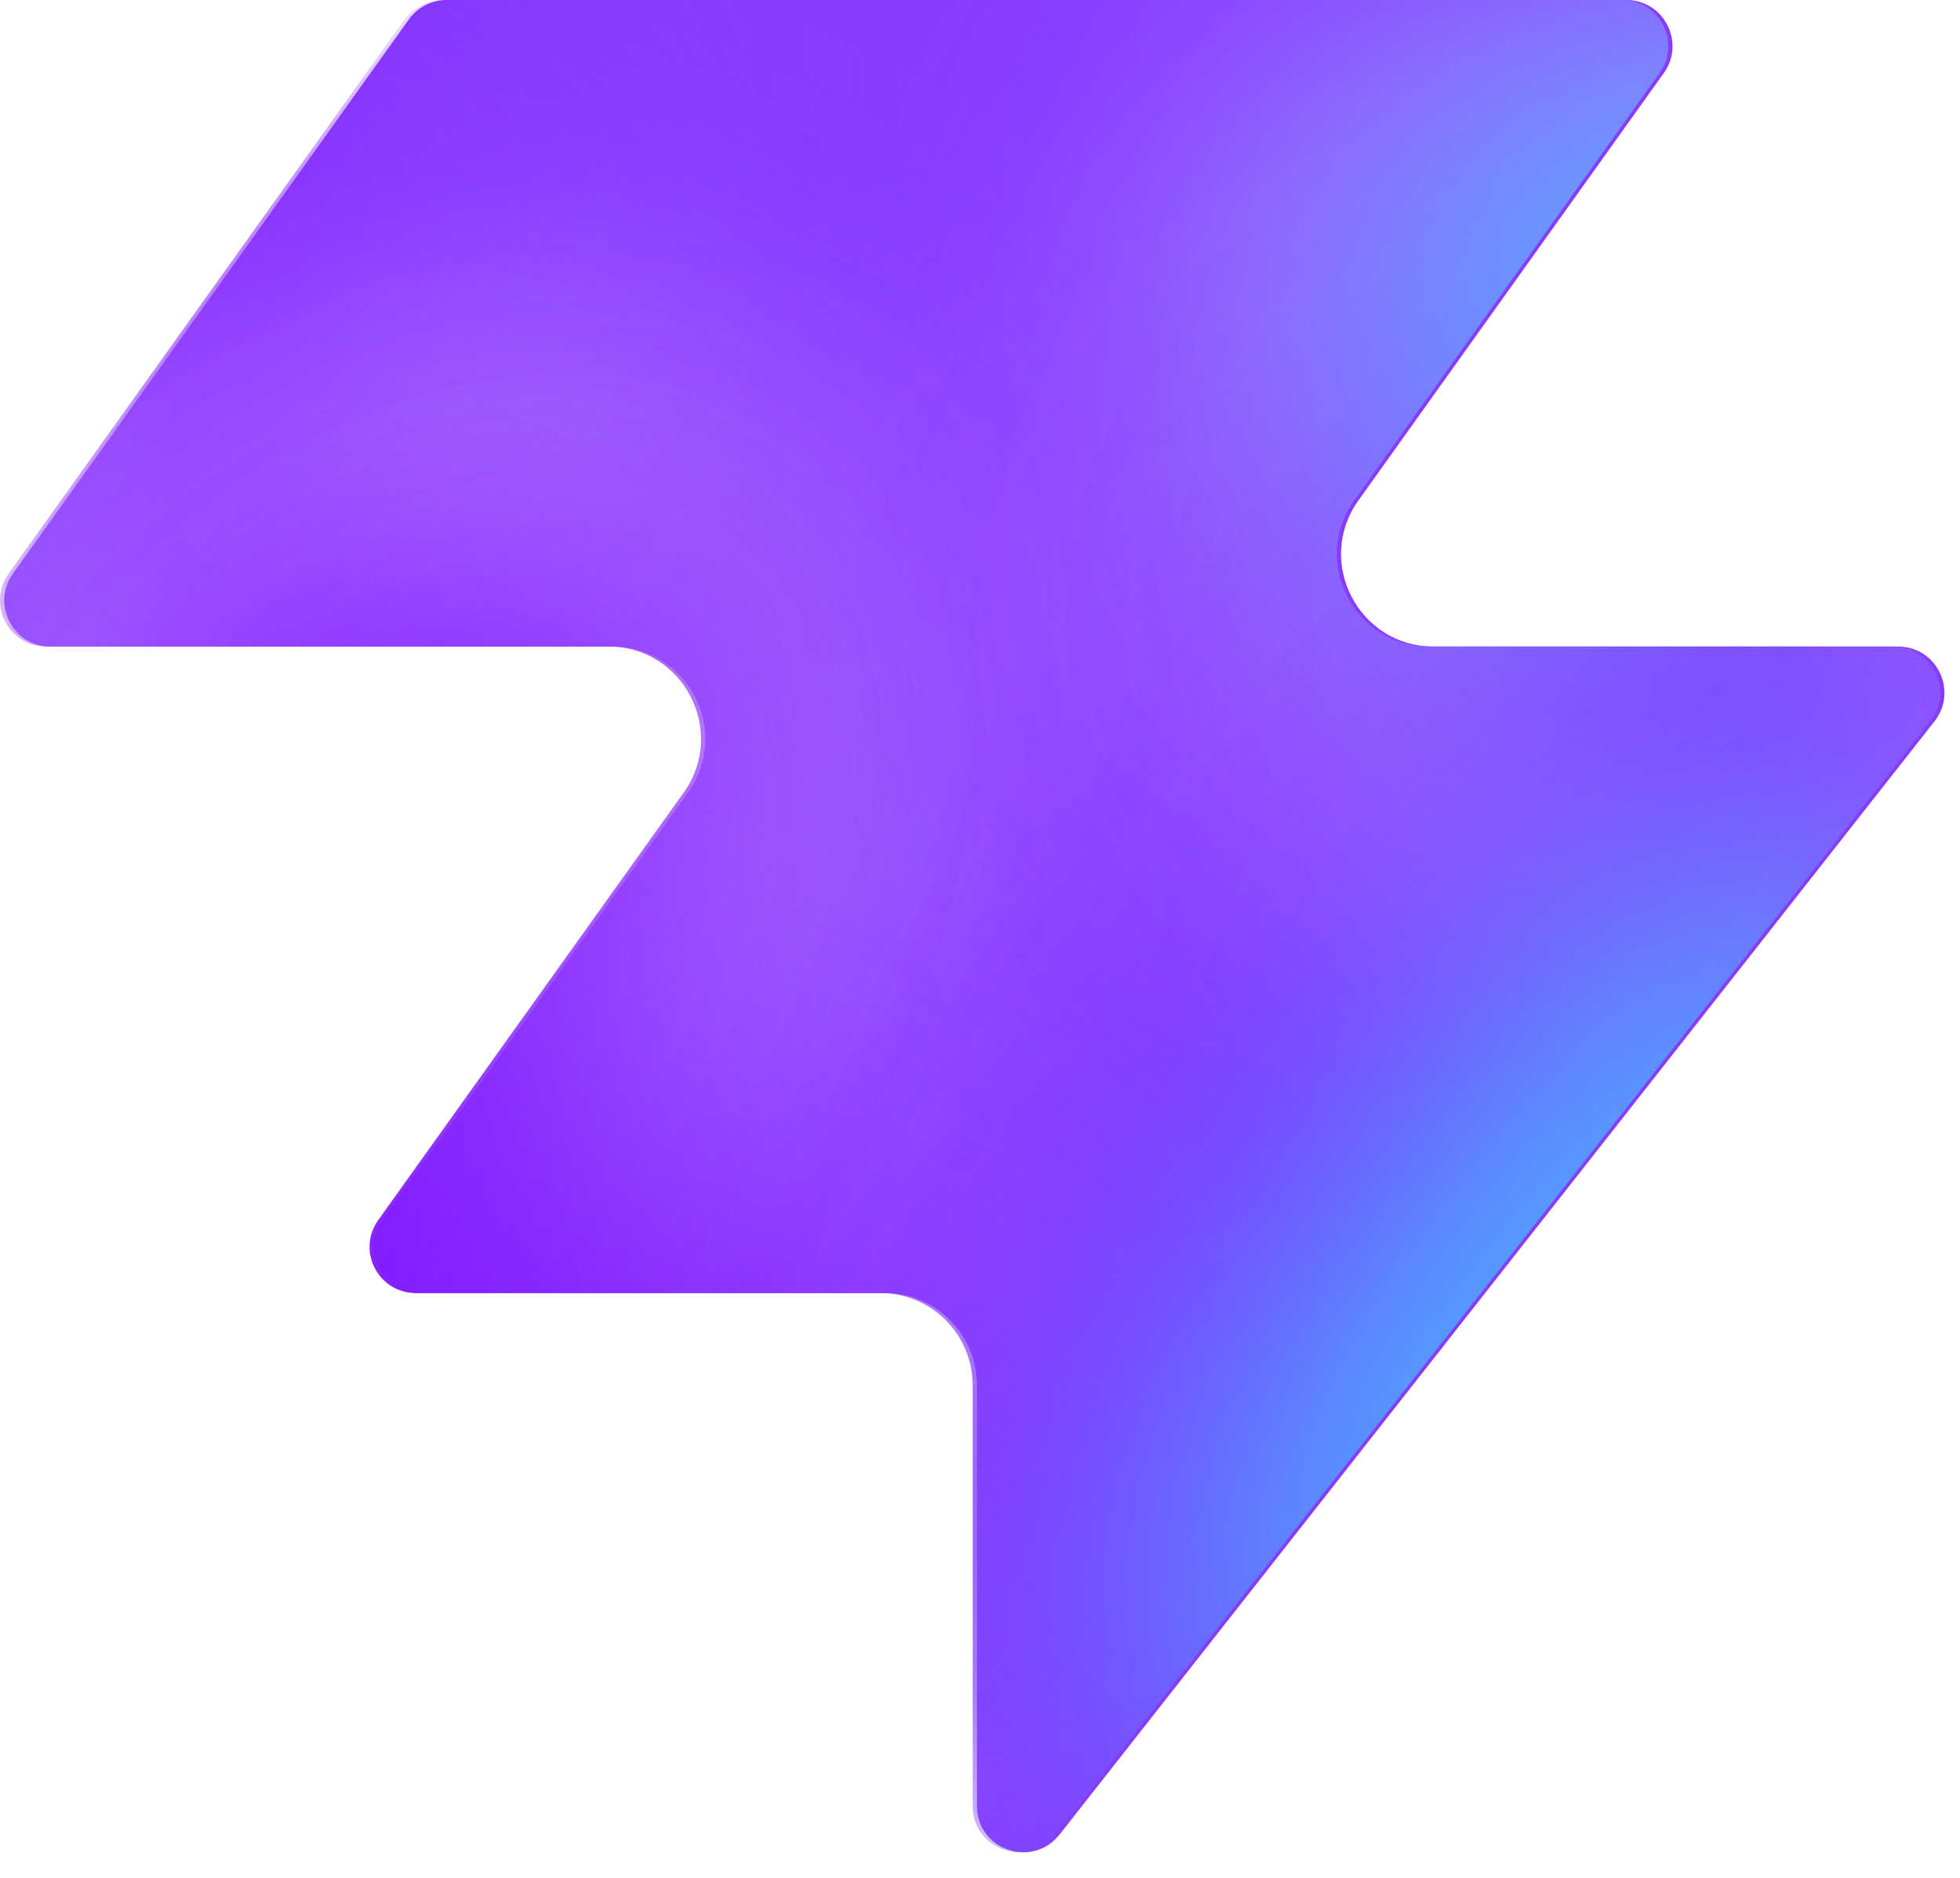
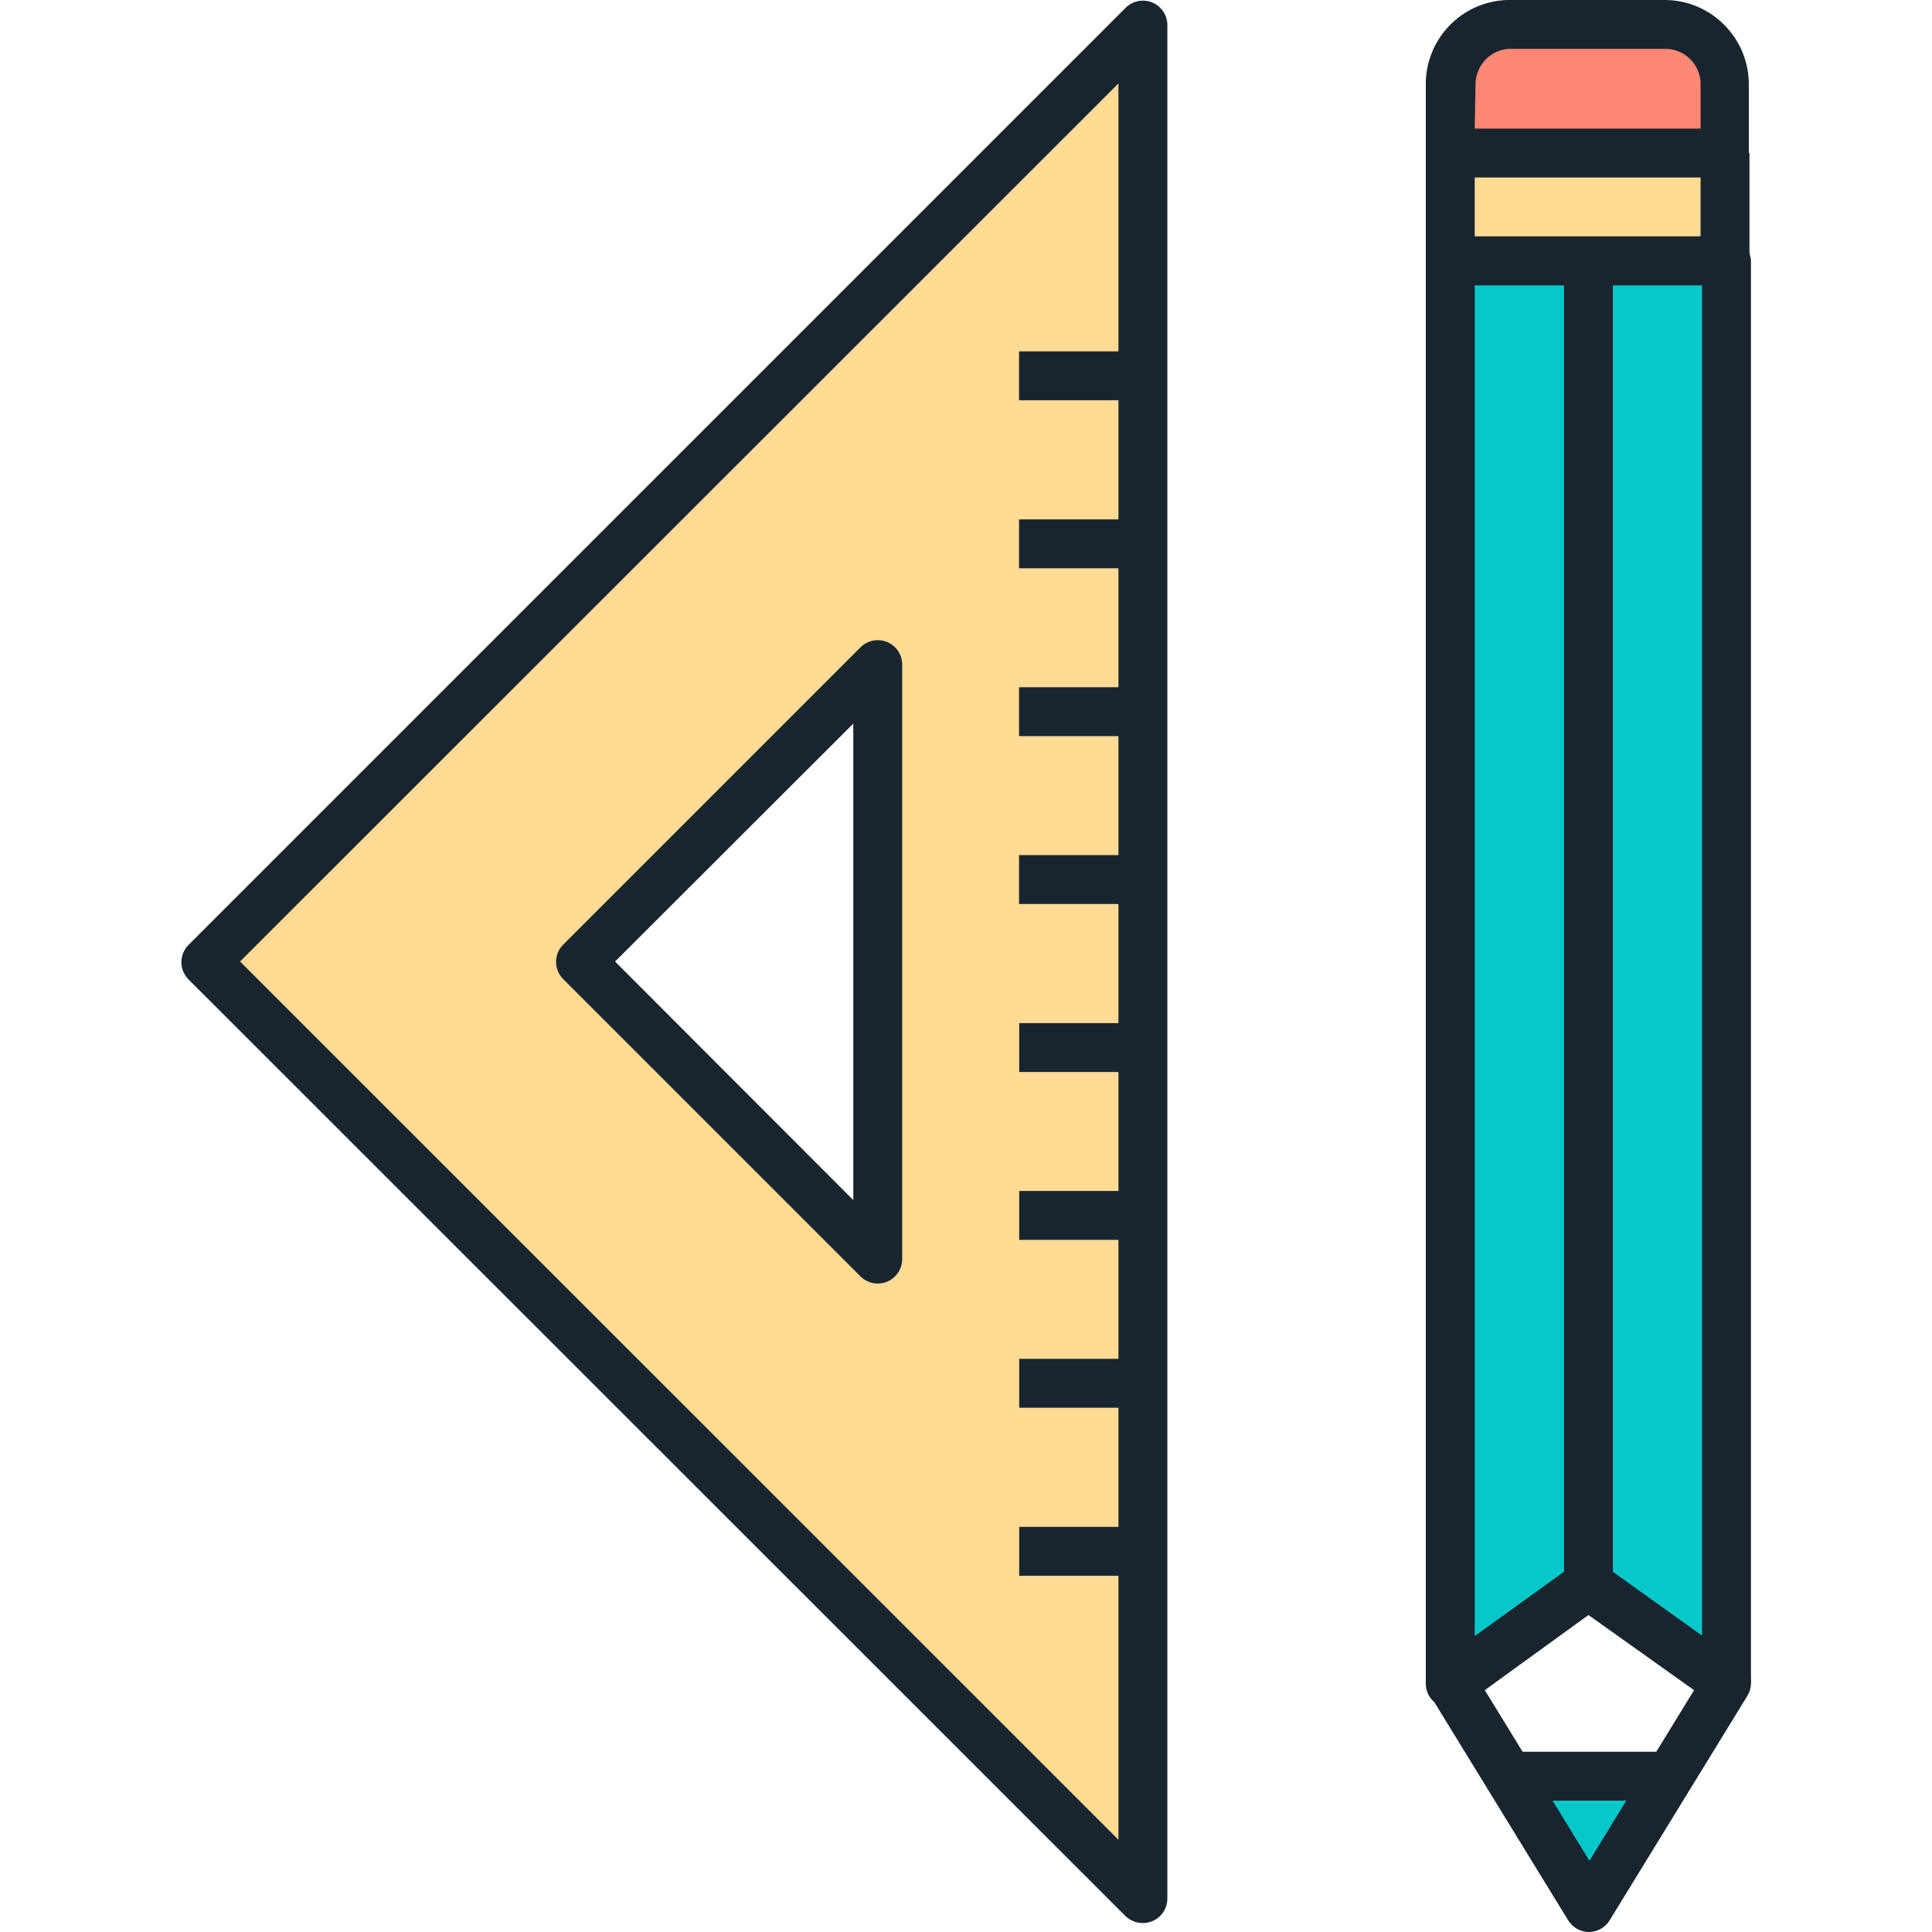
- <svg xmlns="http://www.w3.org/2000/svg" width="48" height="46" fill="none" viewBox="0 0 48 46">
-   <path fill="#863bff" d="M25.946 44.938c-.664.845-2.021.375-2.021-.698V33.937a2.26 2.26 0 0 0-2.262-2.262H10.287c-.92 0-1.456-1.04-.92-1.788l7.48-10.471c1.07-1.497 0-3.578-1.842-3.578H1.237c-.92 0-1.456-1.04-.92-1.788L10.013.474c.214-.297.556-.474.92-.474h28.894c.92 0 1.456 1.04.92 1.788l-7.48 10.471c-1.07 1.498 0 3.579 1.842 3.579h11.377c.943 0 1.473 1.088.89 1.83L25.947 44.94z" style="fill:#863bff;fill:color(display-p3 .525 .23 1);fill-opacity:1" />
-   <mask id="a" width="48" height="46" x="0" y="0" maskUnits="userSpaceOnUse" style="mask-type:alpha">
-     <path fill="#000" d="M25.842 44.938c-.664.844-2.021.375-2.021-.698V33.937a2.26 2.26 0 0 0-2.262-2.262H10.183c-.92 0-1.456-1.04-.92-1.788l7.48-10.471c1.07-1.498 0-3.579-1.842-3.579H1.133c-.92 0-1.456-1.04-.92-1.787L9.91.473c.214-.297.556-.474.92-.474h28.894c.92 0 1.456 1.04.92 1.788l-7.48 10.471c-1.07 1.498 0 3.578 1.842 3.578h11.377c.943 0 1.473 1.088.89 1.832L25.843 44.94z" style="fill:#000;fill-opacity:1" />
-   </mask>
-   <g mask="url(#a)">
-     <g filter="url(#b)">
-       <ellipse cx="5.508" cy="14.704" fill="#ede6ff" rx="5.508" ry="14.704" style="fill:#ede6ff;fill:color(display-p3 .927 .903 1);fill-opacity:1" transform="matrix(.00324 1 1 -.00324 -4.47 31.516)" />
-     </g>
-     <g filter="url(#c)">
-       <ellipse cx="10.399" cy="29.851" fill="#ede6ff" rx="10.399" ry="29.851" style="fill:#ede6ff;fill:color(display-p3 .927 .903 1);fill-opacity:1" transform="matrix(.00324 1 1 -.00324 -39.328 7.883)" />
-     </g>
-     <g filter="url(#d)">
-       <ellipse cx="5.508" cy="30.487" fill="#7e14ff" rx="5.508" ry="30.487" style="fill:#7e14ff;fill:color(display-p3 .492 .077 1);fill-opacity:1" transform="rotate(89.814 -25.913 -14.639)scale(1 -1)" />
-     </g>
-     <g filter="url(#e)">
-       <ellipse cx="5.508" cy="30.599" fill="#7e14ff" rx="5.508" ry="30.599" style="fill:#7e14ff;fill:color(display-p3 .492 .077 1);fill-opacity:1" transform="rotate(89.814 -32.644 -3.334)scale(1 -1)" />
-     </g>
-     <g filter="url(#f)">
-       <ellipse cx="5.508" cy="30.599" fill="#7e14ff" rx="5.508" ry="30.599" style="fill:#7e14ff;fill:color(display-p3 .492 .077 1);fill-opacity:1" transform="matrix(.00324 1 1 -.00324 -34.34 30.47)" />
-     </g>
-     <g filter="url(#g)">
-       <ellipse cx="14.072" cy="22.078" fill="#ede6ff" rx="14.072" ry="22.078" style="fill:#ede6ff;fill:color(display-p3 .927 .903 1);fill-opacity:1" transform="rotate(93.35 24.506 48.493)scale(-1 1)" />
-     </g>
-     <g filter="url(#h)">
-       <ellipse cx="3.47" cy="21.501" fill="#7e14ff" rx="3.47" ry="21.501" style="fill:#7e14ff;fill:color(display-p3 .492 .077 1);fill-opacity:1" transform="rotate(89.009 28.708 47.59)scale(-1 1)" />
-     </g>
-     <g filter="url(#i)">
-       <ellipse cx="3.47" cy="21.501" fill="#7e14ff" rx="3.47" ry="21.501" style="fill:#7e14ff;fill:color(display-p3 .492 .077 1);fill-opacity:1" transform="rotate(89.009 28.708 47.59)scale(-1 1)" />
-     </g>
-     <g filter="url(#j)">
-       <ellipse cx=".387" cy="8.972" fill="#7e14ff" rx="4.407" ry="29.108" style="fill:#7e14ff;fill:color(display-p3 .492 .077 1);fill-opacity:1" transform="rotate(39.51 .387 8.972)" />
-     </g>
-     <g filter="url(#k)">
-       <ellipse cx="47.523" cy="-6.092" fill="#7e14ff" rx="4.407" ry="29.108" style="fill:#7e14ff;fill:color(display-p3 .492 .077 1);fill-opacity:1" transform="rotate(37.892 47.523 -6.092)" />
-     </g>
-     <g filter="url(#l)">
-       <ellipse cx="41.412" cy="6.333" fill="#47bfff" rx="5.971" ry="9.665" style="fill:#47bfff;fill:color(display-p3 .28 .748 1);fill-opacity:1" transform="rotate(37.892 41.412 6.333)" />
-     </g>
-     <g filter="url(#m)">
-       <ellipse cx="-1.879" cy="38.332" fill="#7e14ff" rx="4.407" ry="29.108" style="fill:#7e14ff;fill:color(display-p3 .492 .077 1);fill-opacity:1" transform="rotate(37.892 -1.88 38.332)" />
-     </g>
-     <g filter="url(#n)">
-       <ellipse cx="-1.879" cy="38.332" fill="#7e14ff" rx="4.407" ry="29.108" style="fill:#7e14ff;fill:color(display-p3 .492 .077 1);fill-opacity:1" transform="rotate(37.892 -1.88 38.332)" />
-     </g>
-     <g filter="url(#o)">
-       <ellipse cx="35.651" cy="29.907" fill="#7e14ff" rx="4.407" ry="29.108" style="fill:#7e14ff;fill:color(display-p3 .492 .077 1);fill-opacity:1" transform="rotate(37.892 35.651 29.907)" />
-     </g>
-     <g filter="url(#p)">
-       <ellipse cx="38.418" cy="32.4" fill="#47bfff" rx="5.971" ry="15.297" style="fill:#47bfff;fill:color(display-p3 .28 .748 1);fill-opacity:1" transform="rotate(37.892 38.418 32.4)" />
-     </g>
-   </g>
-   <defs>
-     <filter id="b" width="60.045" height="41.654" x="-19.77" y="16.149" color-interpolation-filters="sRGB" filterUnits="userSpaceOnUse">
-       <feFlood flood-opacity="0" result="BackgroundImageFix" />
-       <feBlend in="SourceGraphic" in2="BackgroundImageFix" result="shape" />
-       <feGaussianBlur result="effect1_foregroundBlur_2002_17158" stdDeviation="7.659" />
-     </filter>
-     <filter id="c" width="90.34" height="51.437" x="-54.613" y="-7.533" color-interpolation-filters="sRGB" filterUnits="userSpaceOnUse">
-       <feFlood flood-opacity="0" result="BackgroundImageFix" />
-       <feBlend in="SourceGraphic" in2="BackgroundImageFix" result="shape" />
-       <feGaussianBlur result="effect1_foregroundBlur_2002_17158" stdDeviation="7.659" />
-     </filter>
-     <filter id="d" width="79.355" height="29.4" x="-49.64" y="2.03" color-interpolation-filters="sRGB" filterUnits="userSpaceOnUse">
-       <feFlood flood-opacity="0" result="BackgroundImageFix" />
-       <feBlend in="SourceGraphic" in2="BackgroundImageFix" result="shape" />
-       <feGaussianBlur result="effect1_foregroundBlur_2002_17158" stdDeviation="4.596" />
-     </filter>
-     <filter id="e" width="79.579" height="29.4" x="-45.045" y="20.029" color-interpolation-filters="sRGB" filterUnits="userSpaceOnUse">
-       <feFlood flood-opacity="0" result="BackgroundImageFix" />
-       <feBlend in="SourceGraphic" in2="BackgroundImageFix" result="shape" />
-       <feGaussianBlur result="effect1_foregroundBlur_2002_17158" stdDeviation="4.596" />
-     </filter>
-     <filter id="f" width="79.579" height="29.4" x="-43.513" y="21.178" color-interpolation-filters="sRGB" filterUnits="userSpaceOnUse">
-       <feFlood flood-opacity="0" result="BackgroundImageFix" />
-       <feBlend in="SourceGraphic" in2="BackgroundImageFix" result="shape" />
-       <feGaussianBlur result="effect1_foregroundBlur_2002_17158" stdDeviation="4.596" />
-     </filter>
-     <filter id="g" width="74.749" height="58.852" x="15.756" y="-17.901" color-interpolation-filters="sRGB" filterUnits="userSpaceOnUse">
-       <feFlood flood-opacity="0" result="BackgroundImageFix" />
-       <feBlend in="SourceGraphic" in2="BackgroundImageFix" result="shape" />
-       <feGaussianBlur result="effect1_foregroundBlur_2002_17158" stdDeviation="7.659" />
-     </filter>
-     <filter id="h" width="61.377" height="25.362" x="23.548" y="2.284" color-interpolation-filters="sRGB" filterUnits="userSpaceOnUse">
-       <feFlood flood-opacity="0" result="BackgroundImageFix" />
-       <feBlend in="SourceGraphic" in2="BackgroundImageFix" result="shape" />
-       <feGaussianBlur result="effect1_foregroundBlur_2002_17158" stdDeviation="4.596" />
-     </filter>
-     <filter id="i" width="61.377" height="25.362" x="23.548" y="2.284" color-interpolation-filters="sRGB" filterUnits="userSpaceOnUse">
-       <feFlood flood-opacity="0" result="BackgroundImageFix" />
-       <feBlend in="SourceGraphic" in2="BackgroundImageFix" result="shape" />
-       <feGaussianBlur result="effect1_foregroundBlur_2002_17158" stdDeviation="4.596" />
-     </filter>
-     <filter id="j" width="56.045" height="63.649" x="-27.636" y="-22.853" color-interpolation-filters="sRGB" filterUnits="userSpaceOnUse">
-       <feFlood flood-opacity="0" result="BackgroundImageFix" />
-       <feBlend in="SourceGraphic" in2="BackgroundImageFix" result="shape" />
-       <feGaussianBlur result="effect1_foregroundBlur_2002_17158" stdDeviation="4.596" />
-     </filter>
-     <filter id="k" width="54.814" height="64.646" x="20.116" y="-38.415" color-interpolation-filters="sRGB" filterUnits="userSpaceOnUse">
-       <feFlood flood-opacity="0" result="BackgroundImageFix" />
-       <feBlend in="SourceGraphic" in2="BackgroundImageFix" result="shape" />
-       <feGaussianBlur result="effect1_foregroundBlur_2002_17158" stdDeviation="4.596" />
-     </filter>
-     <filter id="l" width="33.541" height="35.313" x="24.641" y="-11.323" color-interpolation-filters="sRGB" filterUnits="userSpaceOnUse">
-       <feFlood flood-opacity="0" result="BackgroundImageFix" />
-       <feBlend in="SourceGraphic" in2="BackgroundImageFix" result="shape" />
-       <feGaussianBlur result="effect1_foregroundBlur_2002_17158" stdDeviation="4.596" />
-     </filter>
-     <filter id="m" width="54.814" height="64.646" x="-29.286" y="6.009" color-interpolation-filters="sRGB" filterUnits="userSpaceOnUse">
-       <feFlood flood-opacity="0" result="BackgroundImageFix" />
-       <feBlend in="SourceGraphic" in2="BackgroundImageFix" result="shape" />
-       <feGaussianBlur result="effect1_foregroundBlur_2002_17158" stdDeviation="4.596" />
-     </filter>
-     <filter id="n" width="54.814" height="64.646" x="-29.286" y="6.009" color-interpolation-filters="sRGB" filterUnits="userSpaceOnUse">
-       <feFlood flood-opacity="0" result="BackgroundImageFix" />
-       <feBlend in="SourceGraphic" in2="BackgroundImageFix" result="shape" />
-       <feGaussianBlur result="effect1_foregroundBlur_2002_17158" stdDeviation="4.596" />
-     </filter>
-     <filter id="o" width="54.814" height="64.646" x="8.244" y="-2.416" color-interpolation-filters="sRGB" filterUnits="userSpaceOnUse">
-       <feFlood flood-opacity="0" result="BackgroundImageFix" />
-       <feBlend in="SourceGraphic" in2="BackgroundImageFix" result="shape" />
-       <feGaussianBlur result="effect1_foregroundBlur_2002_17158" stdDeviation="4.596" />
-     </filter>
-     <filter id="p" width="39.409" height="43.623" x="18.713" y="10.588" color-interpolation-filters="sRGB" filterUnits="userSpaceOnUse">
-       <feFlood flood-opacity="0" result="BackgroundImageFix" />
-       <feBlend in="SourceGraphic" in2="BackgroundImageFix" result="shape" />
-       <feGaussianBlur result="effect1_foregroundBlur_2002_17158" stdDeviation="4.596" />
-     </filter>
-   </defs>
+ <svg xmlns="http://www.w3.org/2000/svg" t="1778403748239" class="icon" viewBox="0 0 1024 1024" version="1.1" p-id="2123" width="200" height="200">
+   <path d="M885.019 941.423l-42.757 69.62-42.757-69.62h85.513z" fill="#06C7CA" p-id="2124" />
+   <path d="M914.387 45.348v35.76H768.669V45.348a31.7 31.7 0 0 1 30.664-32.391h84.304a31.787 31.787 0 0 1 30.75 32.391z" fill="#FF8875" p-id="2125" />
+   <path d="M914.301 81.108v57.182h-72.384L768.669 138.203V81.108h145.632z" fill="#FFDB93" p-id="2126" />
+   <path d="M915.078 138.29v754.072l-73.161-52.344V138.29h73.161zM841.917 138.29v701.727l-73.248 52.344V138.203l73.248 0.086z" fill="#06C7CA" p-id="2127" />
+   <path d="M605.589 644.2v362.784L108.921 509.625 605.589 12.957v631.243z m-140.363 23.149V352.246L307.675 509.625z" fill="#FFDB93" p-id="2128" data-spm-anchor-id="a313x.search_index.0.i3.24253a816SGgh2" class="selected" />
+   <path d="M540.116 186.229h65.647v25.913h-65.647zM540.116 275.284h65.647v25.913h-65.647zM540.116 364.252h65.647v25.913h-65.647zM540.116 453.22h65.647v25.913h-65.647zM540.202 542.275h65.56v25.913h-65.56zM540.202 631.243h65.56v25.913h-65.56zM540.202 720.212h65.56v25.913h-65.56zM540.202 809.267h65.56v25.913h-65.56z" fill="#18252F" p-id="2129" />
+   <path d="M605.589 1019.249a12.957 12.957 0 0 1-9.156-3.801L99.765 518.953a12.957 12.957 0 0 1 0-17.966L596.952 3.801a12.957 12.957 0 0 1 21.767 9.156v993.336A12.957 12.957 0 0 1 605.589 1019.249zM127.233 509.625l465.572 465.486V44.225z" fill="#18252F" p-id="2130" />
+   <path d="M465.227 680.306a12.957 12.957 0 0 1-9.156-3.801L298.519 518.953a12.957 12.957 0 0 1 0-18.312l157.552-157.552a12.957 12.957 0 0 1 22.113 9.156v315.103a12.957 12.957 0 0 1-12.957 12.957zM325.987 509.625l126.283 126.456V383.514zM768.669 905.318a12.957 12.957 0 0 1-12.957-12.957V138.203h25.913v728.936L834.402 829.22l15.03 21.076-73.248 52.344a12.957 12.957 0 0 1-7.515 2.678z" fill="#18252F" p-id="2131" />
+   <path d="M828.961 138.29h25.913v701.727h-25.913zM928.035 892.361h-25.913V138.203h12.611v-12.957a13.648 13.648 0 0 1 13.302 12.957z" fill="#18252F" p-id="2132" />
+   <path d="M914.301 151.246H768.669a12.957 12.957 0 0 1-12.957-12.957V81.108h25.913v44.139h119.719V81.108h25.913V138.203a12.957 12.957 0 0 1-12.957 13.043z" fill="#18252F" p-id="2133" />
+   <path d="M914.301 94.065H768.669a12.957 12.957 0 0 1-12.957-12.957V45.348a44.571 44.571 0 0 1 43.189-45.348h84.304a44.743 44.743 0 0 1 43.707 45.262v35.846a12.957 12.957 0 0 1-12.611 12.957z m-132.675-25.913h119.719V45.348A18.744 18.744 0 0 0 883.637 25.913h-84.304a18.917 18.917 0 0 0-17.275 19.435zM842.263 1024a12.957 12.957 0 0 1-11.056-6.133l-72.816-118.682a12.957 12.957 0 0 1 3.455-17.275l72.47-52.69a12.957 12.957 0 0 1 15.116 0l73.161 52.344a12.957 12.957 0 0 1 3.541 17.275l-72.816 118.682a12.957 12.957 0 0 1-11.056 6.478zM786.981 895.816l55.454 90.437 55.454-90.437-55.972-39.82z" fill="#18252F" p-id="2134" />
+   <path d="M885.019 954.38h-85.513l-0.777-25.913h86.291v25.913z" fill="#18252F" p-id="2135" />
</svg>
